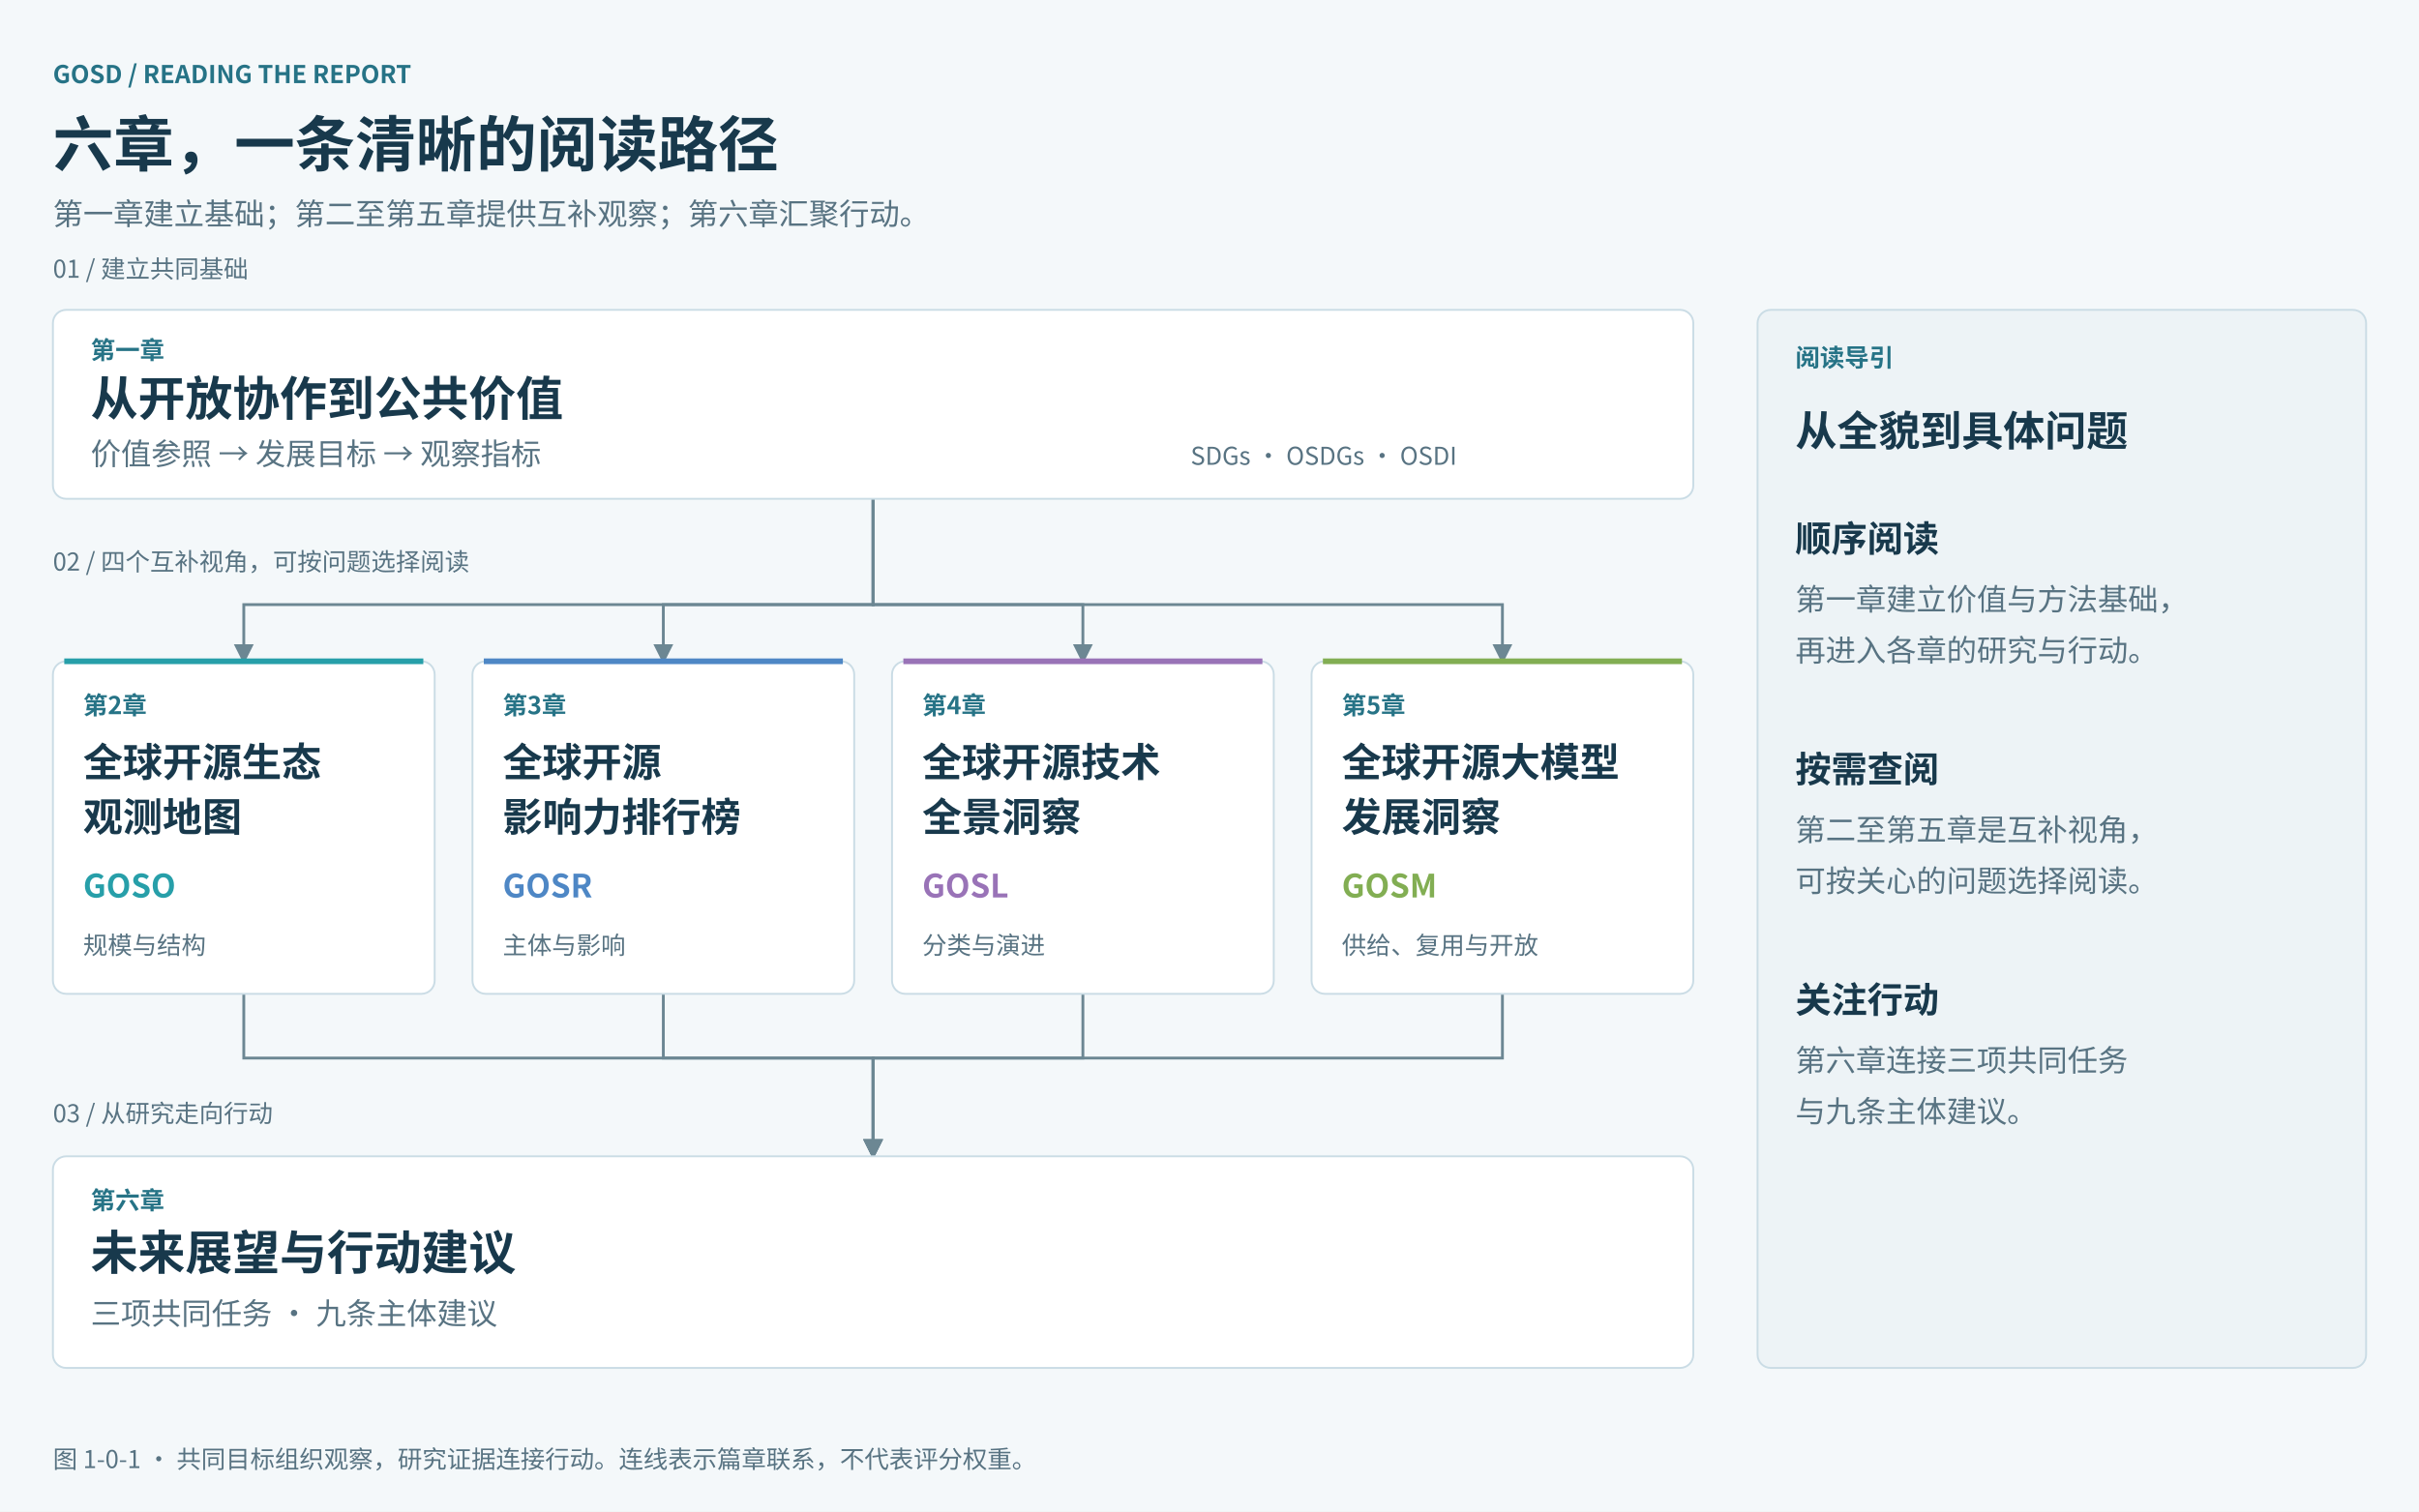
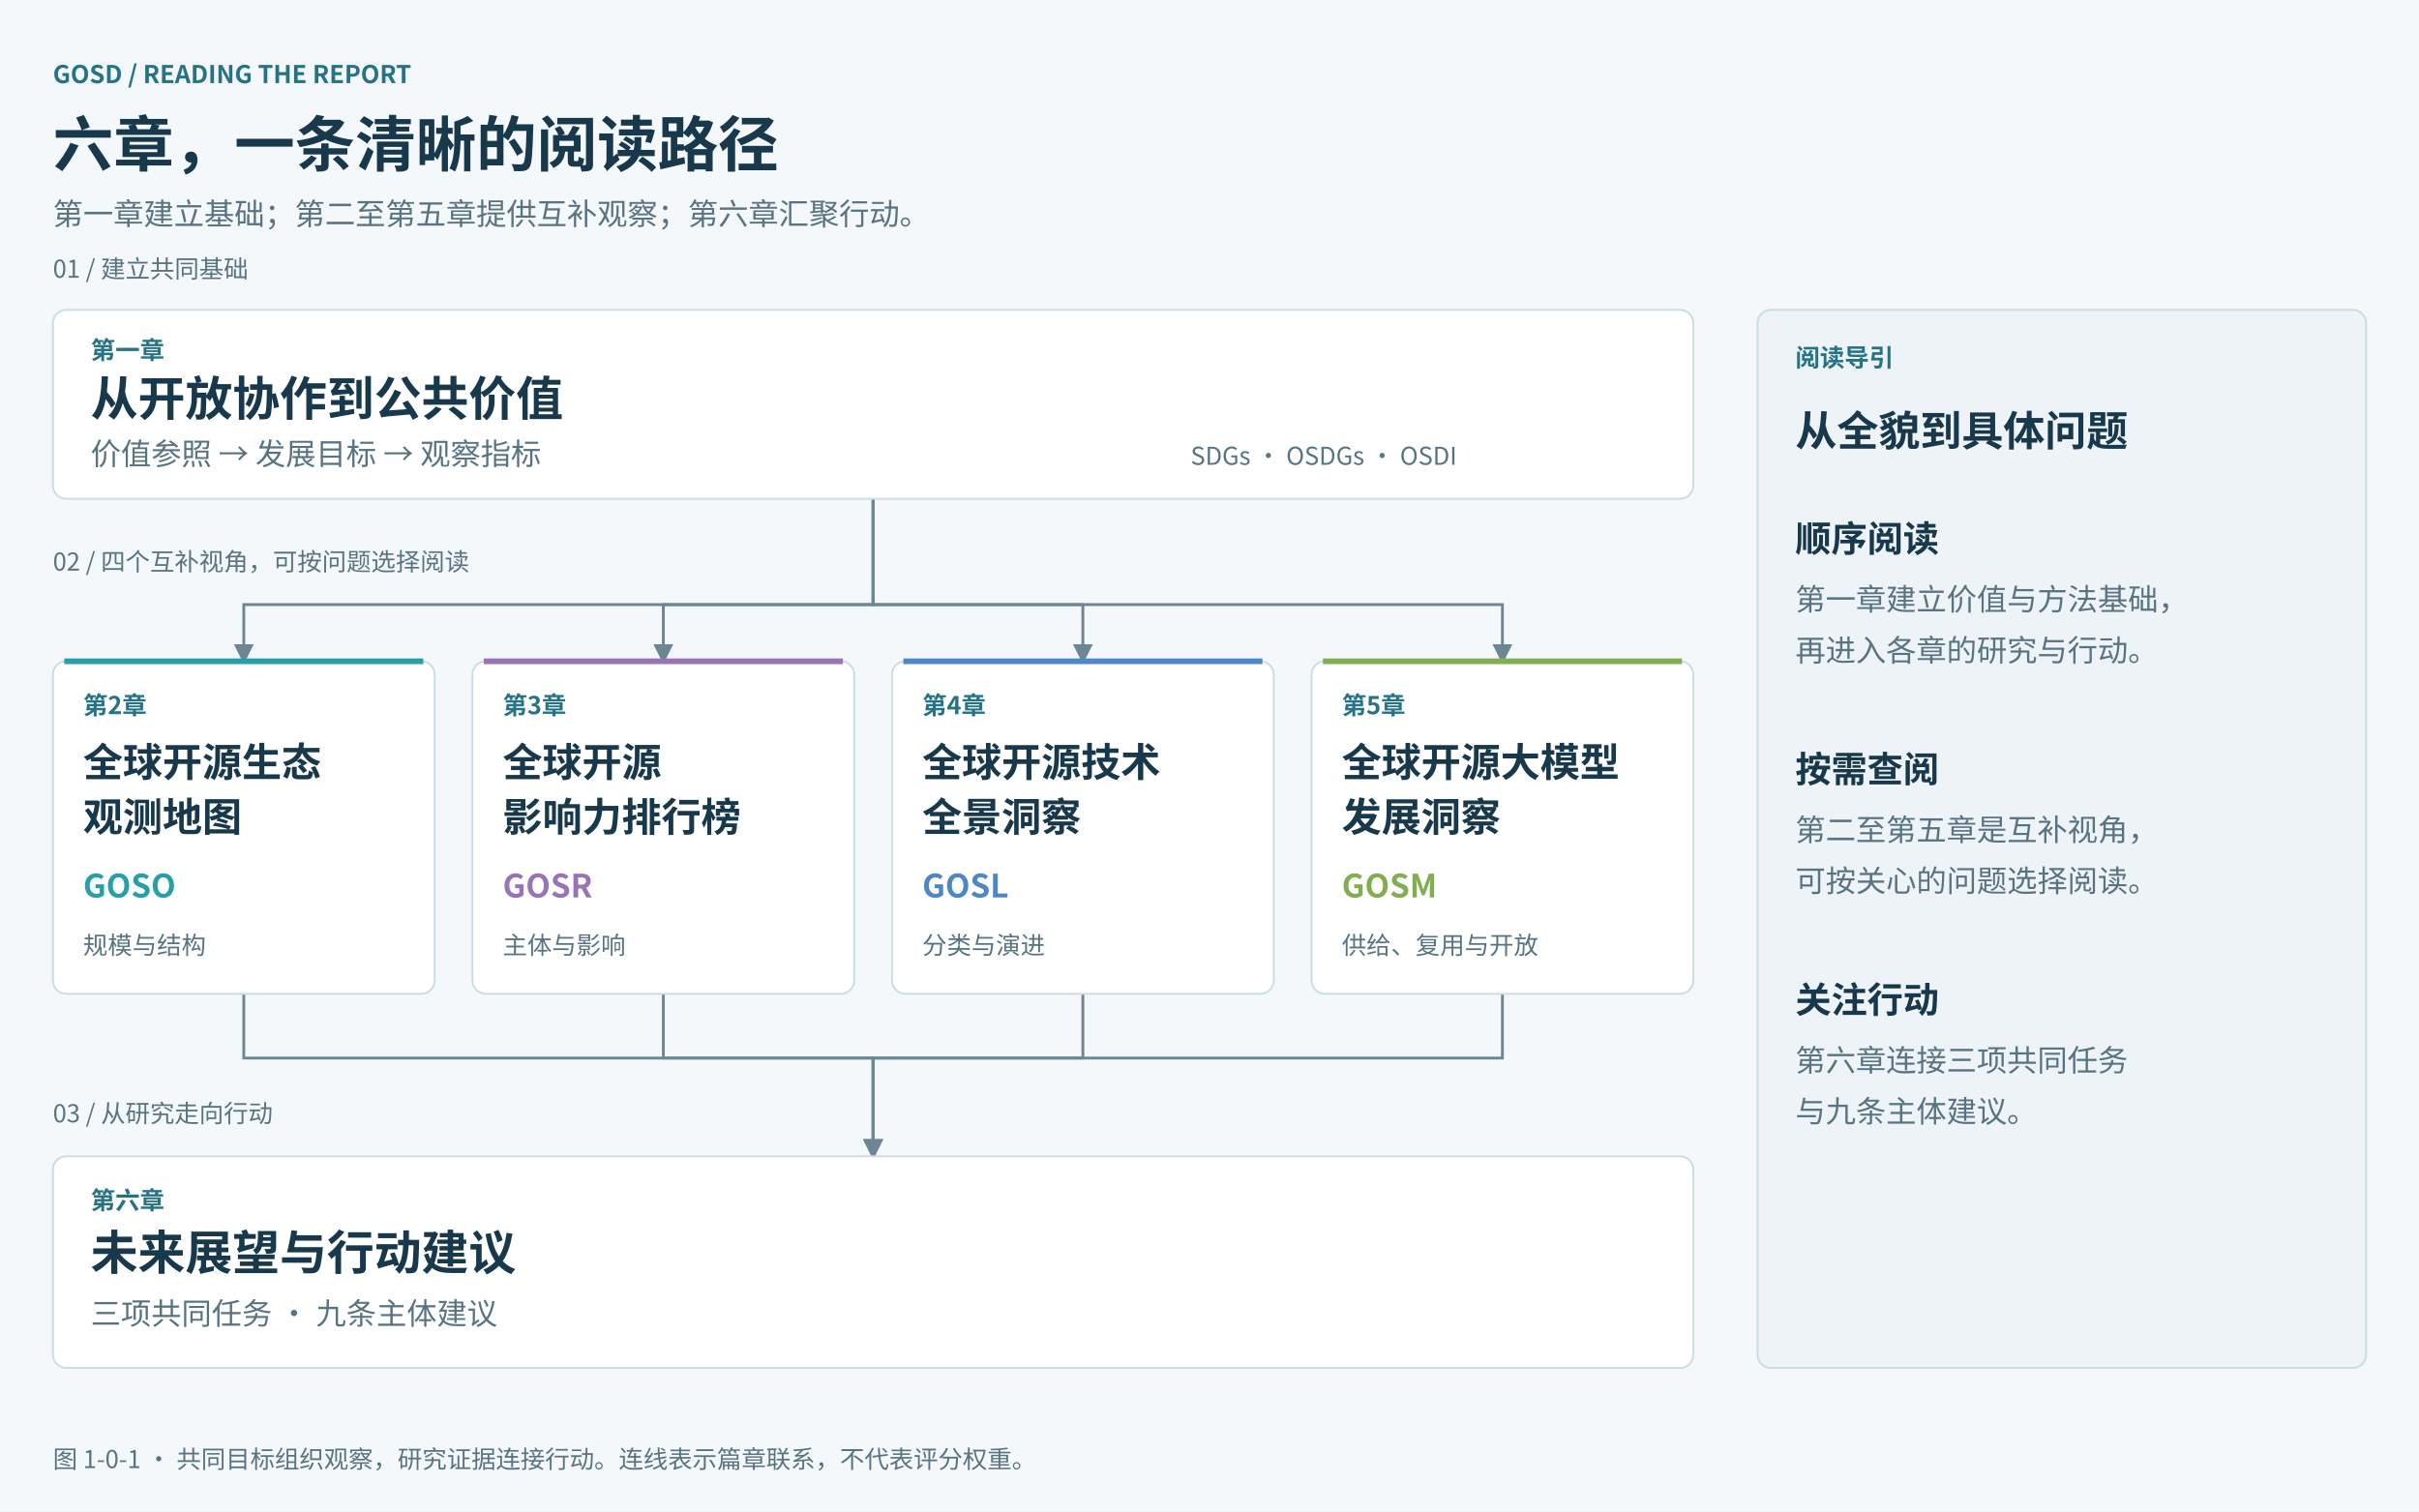
<svg xmlns="http://www.w3.org/2000/svg" width="1280" height="800" viewBox="0 0 1280 800">
  <rect width="1280" height="800" fill="#f4f8fa" />
  <defs>
    <marker id="arrow" markerWidth="7" markerHeight="7" refX="6" refY="3.5" orient="auto">
      <path d="M0 0L7 3.5L0 7" fill="#6c8793" />
    </marker>
  </defs>
  <g font-family="Noto Sans CJK SC,sans-serif" fill="#18394c">
    <text x="28" y="44" font-size="13" fill="#267386" font-weight="600">GOSD / READING THE REPORT</text>
    <text x="28" y="88" font-size="32" fill="#18394c" font-weight="600">六章，一条清晰的阅读路径</text>
    <text x="28" y="119" font-size="16" fill="#587382" font-weight="400">第一章建立基础；第二至第五章提供互补观察；第六章汇聚行动。</text>
    <path d="M462 264V320H129V350" fill="none" stroke="#6c8793" stroke-width="1.5" marker-end="url(#arrow)" />
    <path d="M129 526V560H462V612" fill="none" stroke="#6c8793" stroke-width="1.5" marker-end="url(#arrow)" />
    <path d="M462 264V320H351V350" fill="none" stroke="#6c8793" stroke-width="1.5" marker-end="url(#arrow)" />
    <path d="M351 526V560H462V612" fill="none" stroke="#6c8793" stroke-width="1.5" marker-end="url(#arrow)" />
    <path d="M462 264V320H573V350" fill="none" stroke="#6c8793" stroke-width="1.5" marker-end="url(#arrow)" />
    <path d="M573 526V560H462V612" fill="none" stroke="#6c8793" stroke-width="1.5" marker-end="url(#arrow)" />
    <path d="M462 264V320H795V350" fill="none" stroke="#6c8793" stroke-width="1.5" marker-end="url(#arrow)" />
    <path d="M795 526V560H462V612" fill="none" stroke="#6c8793" stroke-width="1.5" marker-end="url(#arrow)" />
    <text x="28" y="147" font-size="13" fill="#587382" font-weight="500">01 / 建立共同基础</text>
    <text x="28" y="302" font-size="13" fill="#587382" font-weight="500">02 / 四个互补视角，可按问题选择阅读</text>
    <text x="28" y="594" font-size="13" fill="#587382" font-weight="500">03 / 从研究走向行动</text>
    <rect x="28" y="164" width="868" height="100" rx="7" fill="#fff" stroke="#cadce5" />
    <text x="48" y="190" font-size="13" fill="#267386" font-weight="600">第一章</text>
    <text x="48" y="220" font-size="25" fill="#18394c" font-weight="600">从开放协作到公共价值</text>
    <text x="48" y="246" font-size="16" fill="#587382" font-weight="400">价值参照 → 发展目标 → 观察指标</text>
    <text x="630" y="246" font-size="13" fill="#587382" font-weight="400">SDGs · OSDGs · OSDI</text>
    <rect x="28" y="350" width="202" height="176" rx="7" fill="#fff" stroke="#cadce5" />
    <path d="M34 350H224" stroke="#279FA9" stroke-width="3" />
    <text x="44" y="378" font-size="13" fill="#267386" font-weight="600">第2章</text>
    <text x="44" y="411" font-size="21" fill="#18394c" font-weight="600">全球开源生态</text>
    <text x="44" y="440" font-size="21" fill="#18394c" font-weight="600">观测地图</text>
    <text x="44" y="475" font-size="17" fill="#279FA9" font-weight="600">GOSO</text>
    <text x="44" y="505" font-size="13" fill="#587382" font-weight="400">规模与结构</text>
    <rect x="250" y="350" width="202" height="176" rx="7" fill="#fff" stroke="#cadce5" />
-     <path d="M256 350H446" stroke="#4E87C5" stroke-width="3" />
+     <path d="M256 350H446" stroke="#9973B7" stroke-width="3" />
    <text x="266" y="378" font-size="13" fill="#267386" font-weight="600">第3章</text>
    <text x="266" y="411" font-size="21" fill="#18394c" font-weight="600">全球开源</text>
    <text x="266" y="440" font-size="21" fill="#18394c" font-weight="600">影响力排行榜</text>
-     <text x="266" y="475" font-size="17" fill="#4E87C5" font-weight="600">GOSR</text>
+     <text x="266" y="475" font-size="17" fill="#9973B7" font-weight="600">GOSR</text>
    <text x="266" y="505" font-size="13" fill="#587382" font-weight="400">主体与影响</text>
    <rect x="472" y="350" width="202" height="176" rx="7" fill="#fff" stroke="#cadce5" />
-     <path d="M478 350H668" stroke="#9973B7" stroke-width="3" />
+     <path d="M478 350H668" stroke="#4E87C5" stroke-width="3" />
    <text x="488" y="378" font-size="13" fill="#267386" font-weight="600">第4章</text>
    <text x="488" y="411" font-size="21" fill="#18394c" font-weight="600">全球开源技术</text>
    <text x="488" y="440" font-size="21" fill="#18394c" font-weight="600">全景洞察</text>
-     <text x="488" y="475" font-size="17" fill="#9973B7" font-weight="600">GOSL</text>
+     <text x="488" y="475" font-size="17" fill="#4E87C5" font-weight="600">GOSL</text>
    <text x="488" y="505" font-size="13" fill="#587382" font-weight="400">分类与演进</text>
    <rect x="694" y="350" width="202" height="176" rx="7" fill="#fff" stroke="#cadce5" />
    <path d="M700 350H890" stroke="#82AE53" stroke-width="3" />
    <text x="710" y="378" font-size="13" fill="#267386" font-weight="600">第5章</text>
    <text x="710" y="411" font-size="21" fill="#18394c" font-weight="600">全球开源大模型</text>
    <text x="710" y="440" font-size="21" fill="#18394c" font-weight="600">发展洞察</text>
    <text x="710" y="475" font-size="17" fill="#82AE53" font-weight="600">GOSM</text>
    <text x="710" y="505" font-size="13" fill="#587382" font-weight="400">供给、复用与开放</text>
    <rect x="28" y="612" width="868" height="112" rx="7" fill="#fff" stroke="#cadce5" />
    <text x="48" y="640" font-size="13" fill="#267386" font-weight="600">第六章</text>
    <text x="48" y="672" font-size="25" fill="#18394c" font-weight="600">未来展望与行动建议</text>
    <text x="48" y="701" font-size="16" fill="#587382" font-weight="400">三项共同任务 · 九条主体建议</text>
    <rect x="930" y="164" width="322" height="560" rx="7" fill="#edf3f6" stroke="#cadce5" />
    <text x="950" y="194" font-size="13" fill="#267386" font-weight="600">阅读导引</text>
    <text x="950" y="236" font-size="22" fill="#18394c" font-weight="600">从全貌到具体问题</text>
    <text x="950" y="292" font-size="19" fill="#18394c" font-weight="600">顺序阅读</text>
    <text x="950" y="323" font-size="16" fill="#587382" font-weight="400">第一章建立价值与方法基础，</text>
    <text x="950" y="350" font-size="16" fill="#587382" font-weight="400">再进入各章的研究与行动。</text>
    <text x="950" y="414" font-size="19" fill="#18394c" font-weight="600">按需查阅</text>
    <text x="950" y="445" font-size="16" fill="#587382" font-weight="400">第二至第五章是互补视角，</text>
    <text x="950" y="472" font-size="16" fill="#587382" font-weight="400">可按关心的问题选择阅读。</text>
    <text x="950" y="536" font-size="19" fill="#18394c" font-weight="600">关注行动</text>
    <text x="950" y="567" font-size="16" fill="#587382" font-weight="400">第六章连接三项共同任务</text>
    <text x="950" y="594" font-size="16" fill="#587382" font-weight="400">与九条主体建议。</text>
    <text x="28" y="777" font-size="13" fill="#587382" font-weight="400">图 1-0-1 · 共同目标组织观察，研究证据连接行动。连线表示篇章联系，不代表评分权重。</text>
  </g>
</svg>
